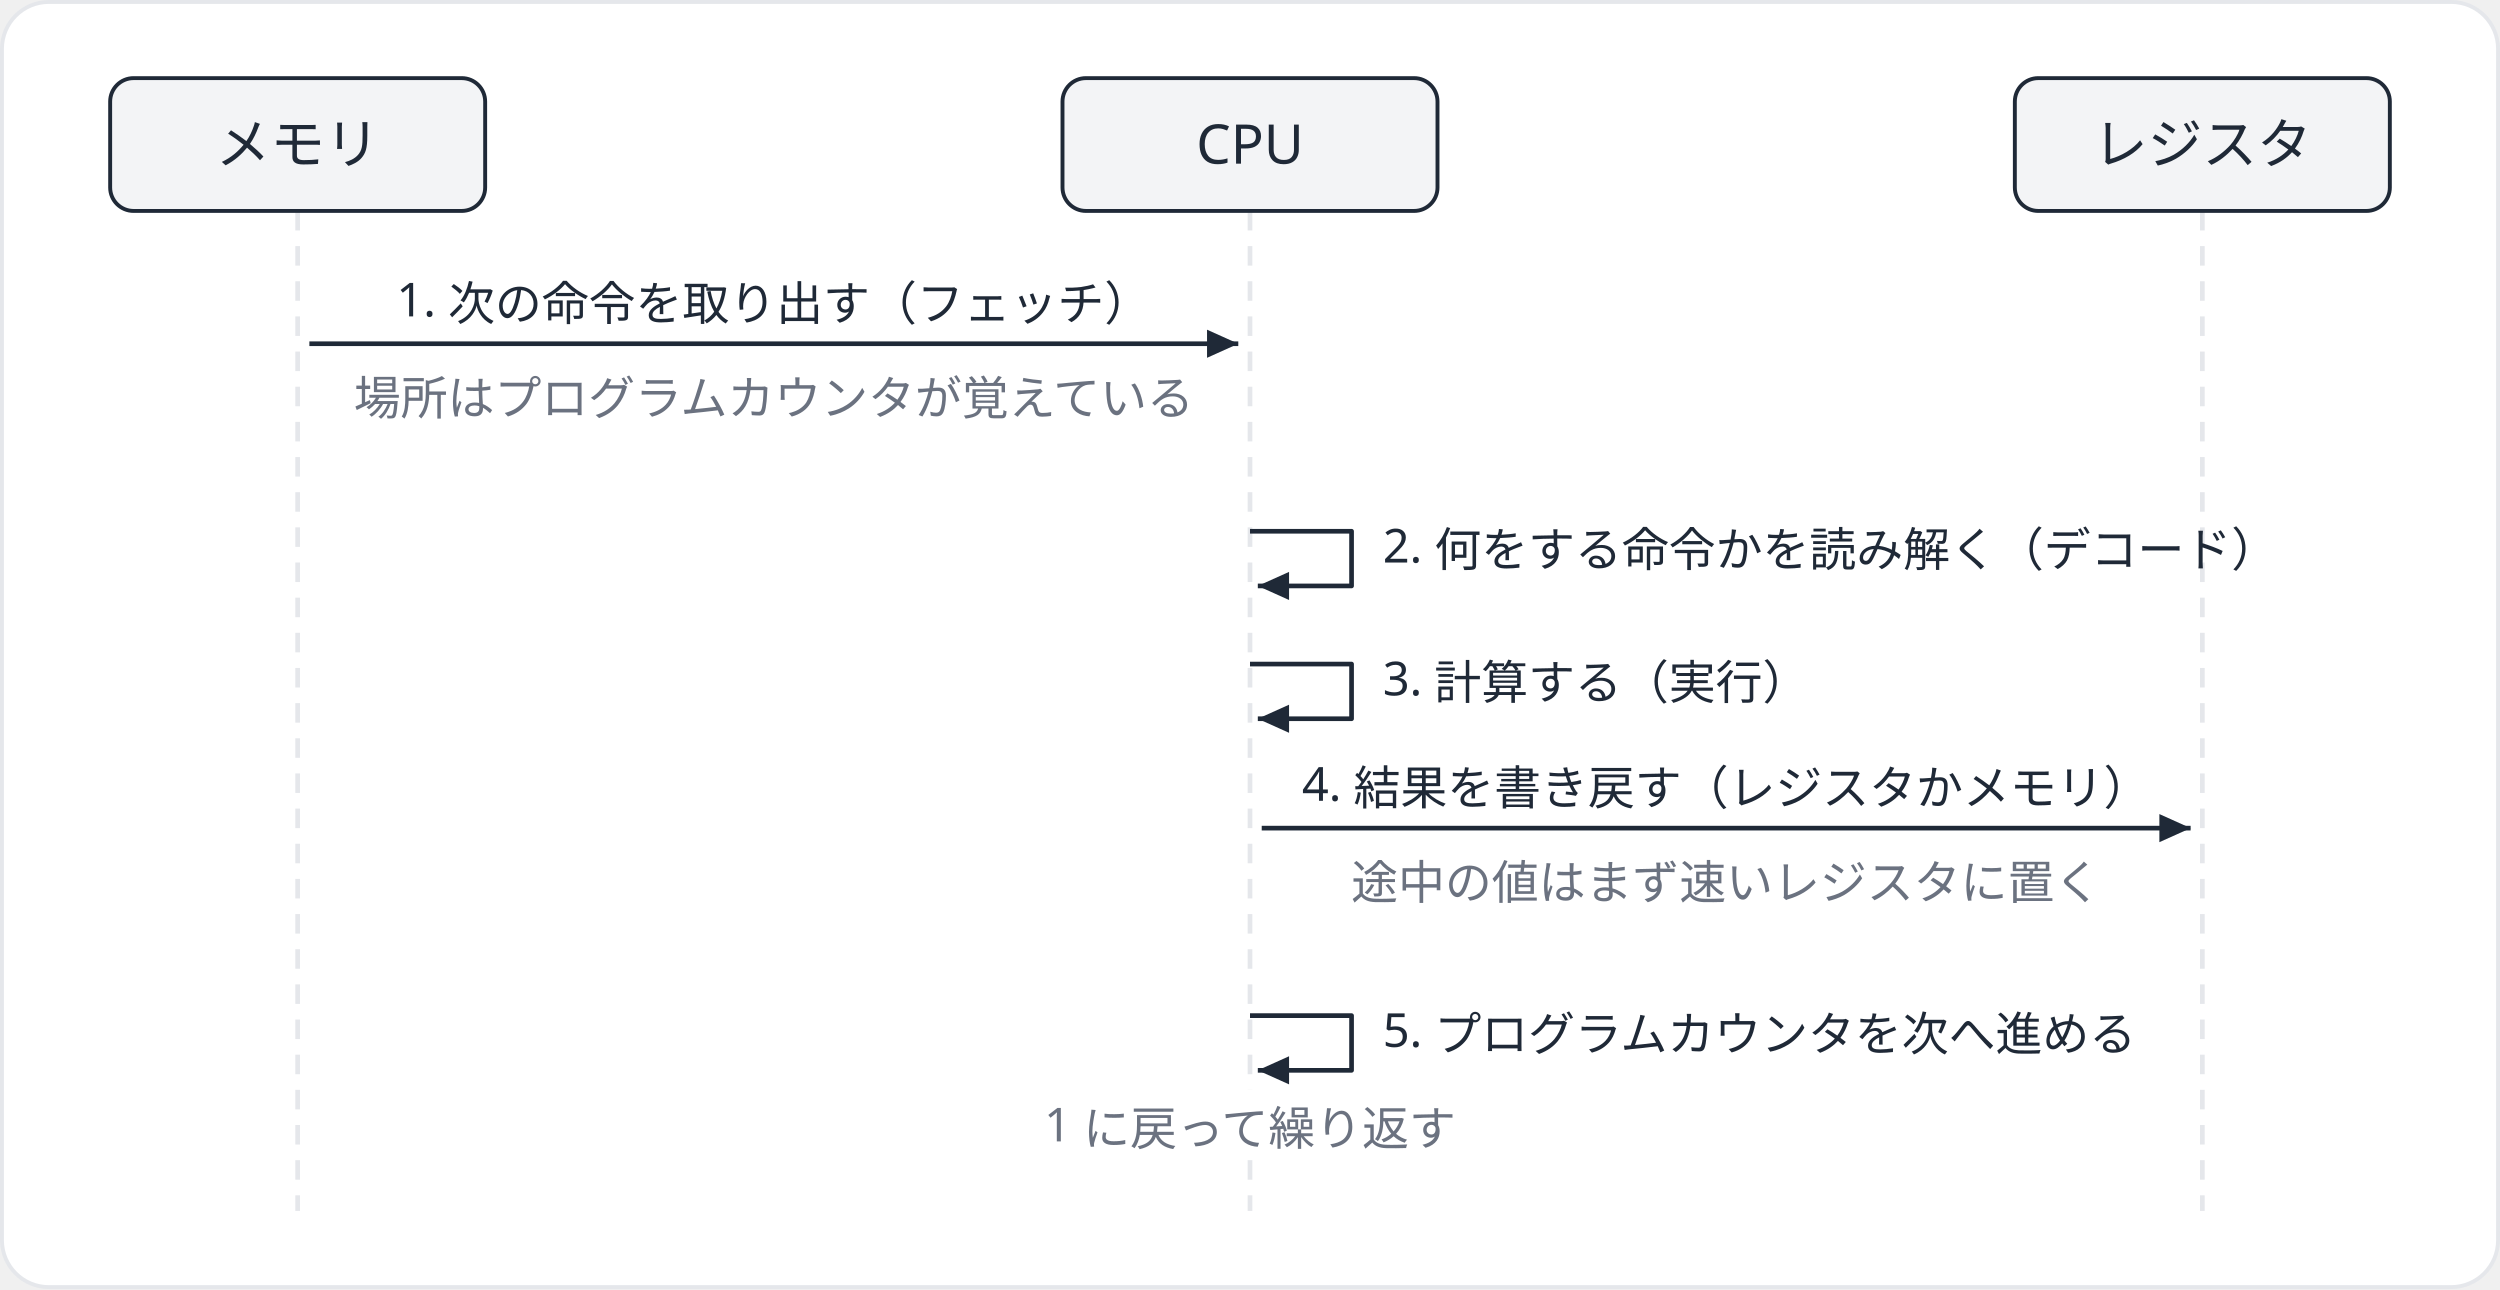
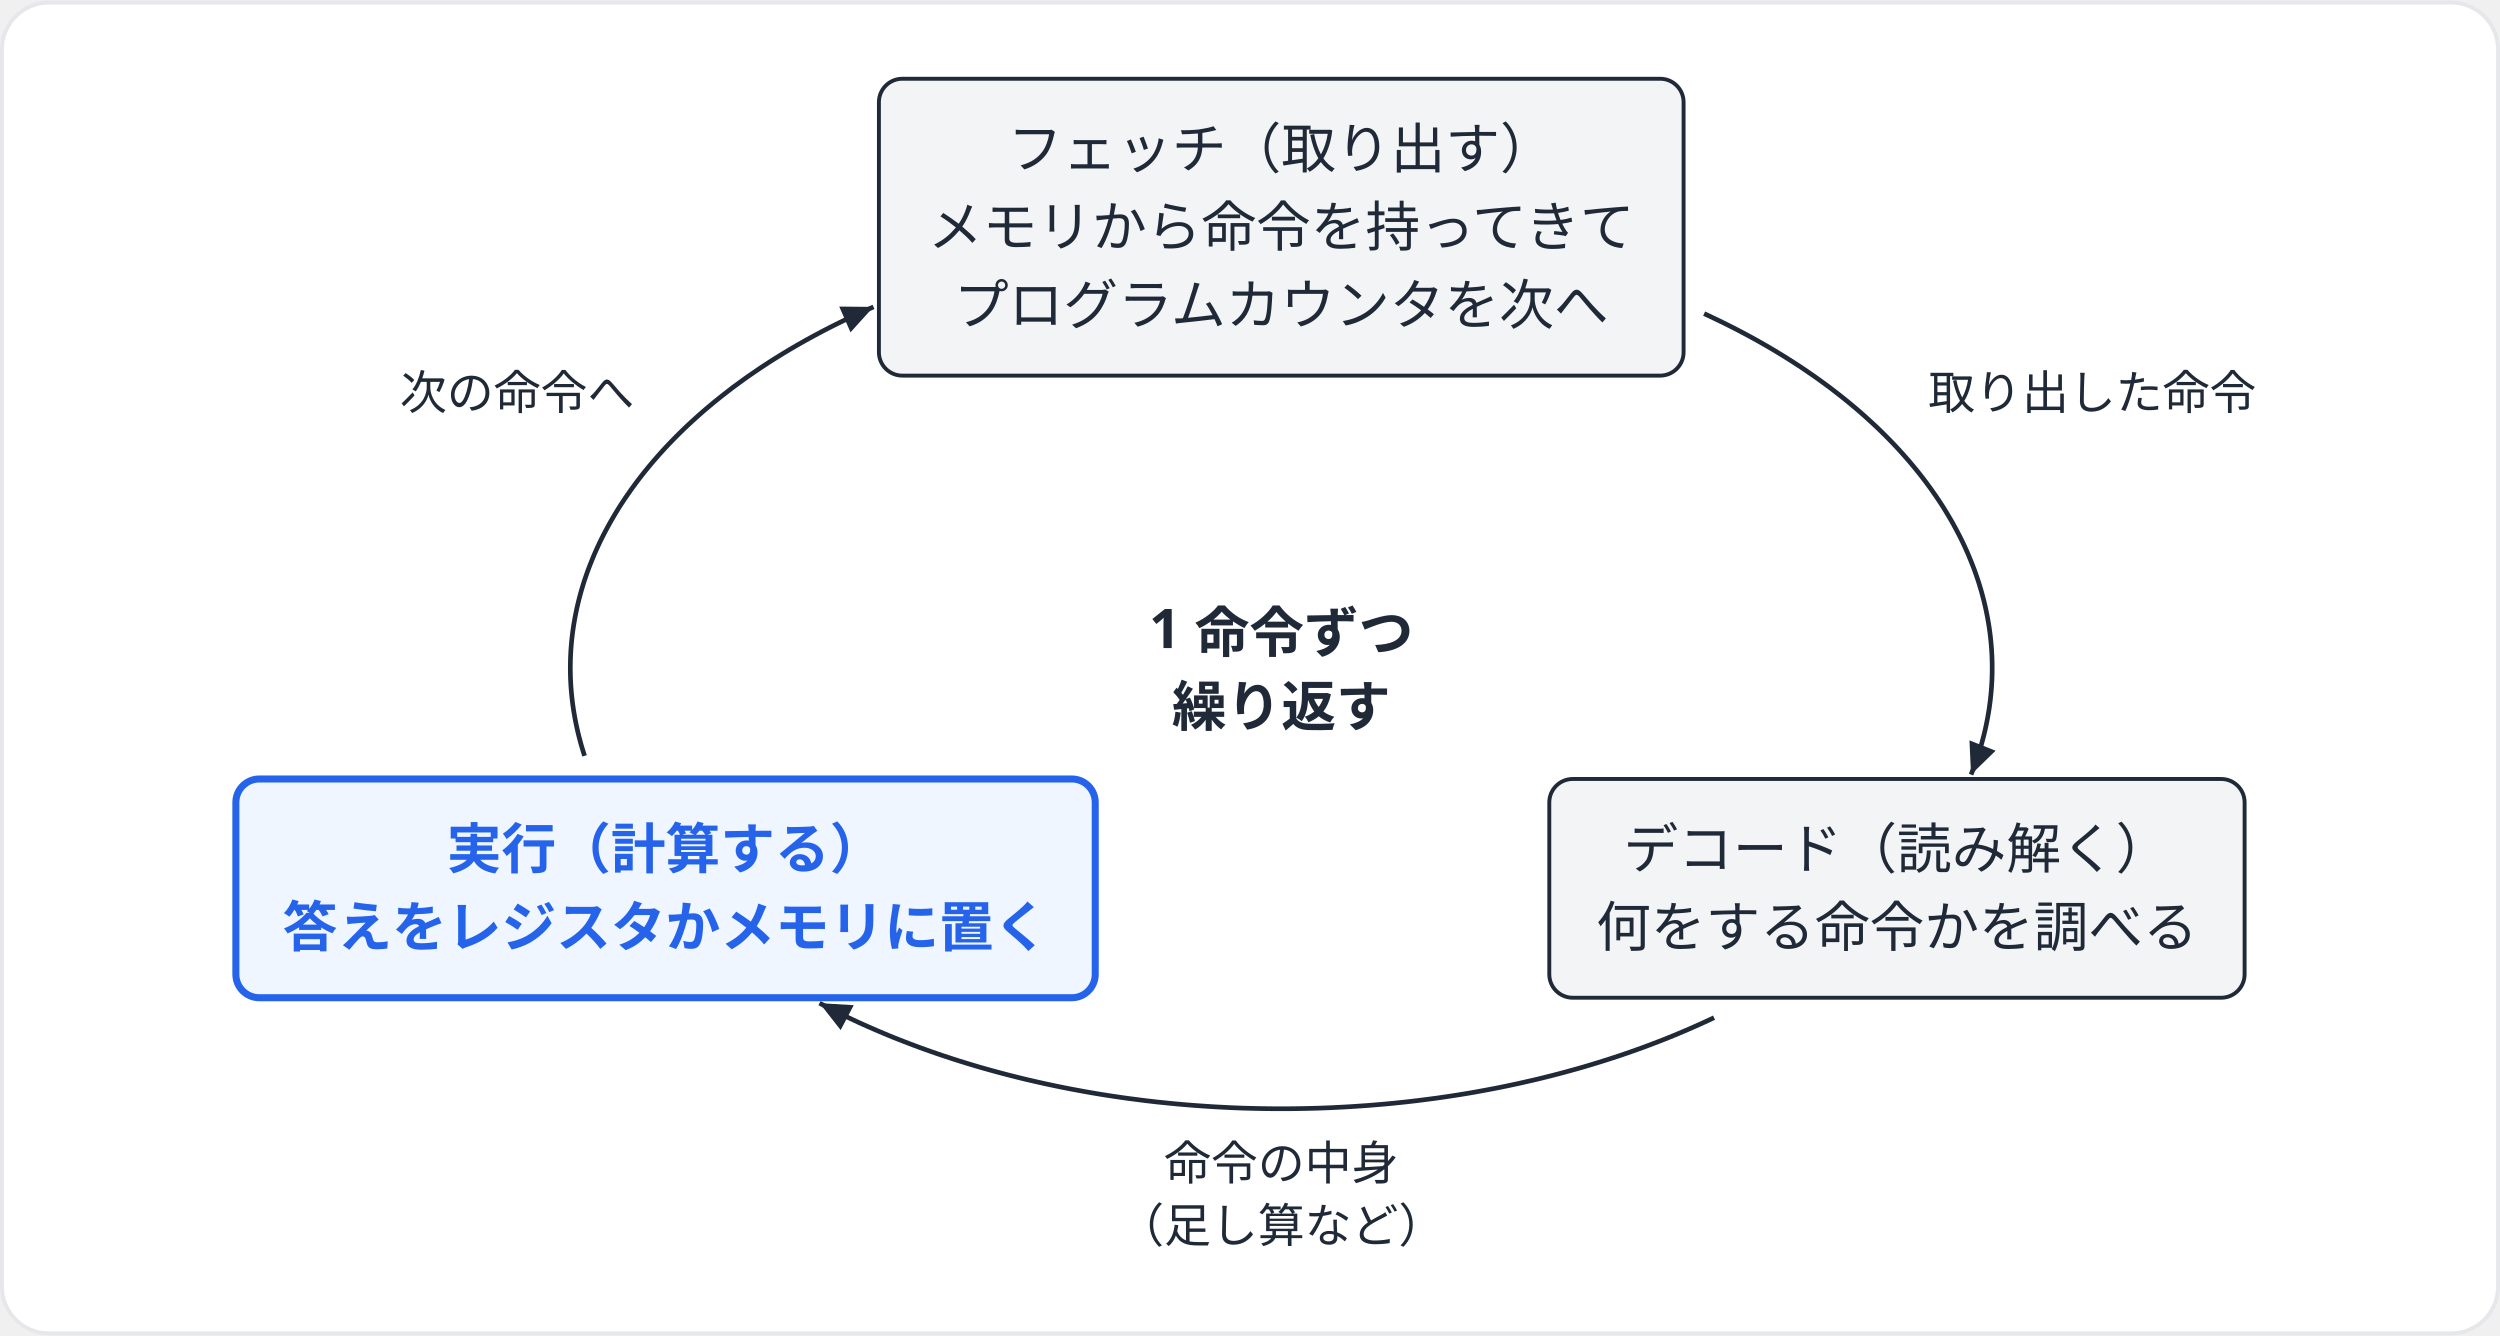
- <svg xmlns="http://www.w3.org/2000/svg" width="640" height="330" viewBox="0 0 640 330">
-   <rect x="0.5" y="0.5" width="639" height="329" rx="12" fill="#ffffff" stroke="#e5e7eb" stroke-width="1" />
-   <g transform="translate(28.2 20)">
-     <line x1="48" y1="34" x2="48" y2="290" stroke="#e5e7eb" stroke-width="1.2" stroke-dasharray="5 4" />
-     <line x1="291.8" y1="34" x2="291.8" y2="290" stroke="#e5e7eb" stroke-width="1.2" stroke-dasharray="5 4" />
-     <line x1="535.6" y1="34" x2="535.6" y2="290" stroke="#e5e7eb" stroke-width="1.2" stroke-dasharray="5 4" />
-     <rect x="0" y="0" width="96" height="34" rx="6" fill="#f3f4f6" stroke="#1f2937" stroke-width="1" />
-     <text x="48" y="21.9" font-family="Hiragino Sans, Hiragino Kaku Gothic ProN, Noto Sans JP, Yu Gothic, Meiryo, sans-serif" font-size="14" fill="#1f2937" text-anchor="middle">メモリ</text>
-     <rect x="243.8" y="0" width="96" height="34" rx="6" fill="#f3f4f6" stroke="#1f2937" stroke-width="1" />
-     <text x="291.8" y="21.9" font-family="Hiragino Sans, Hiragino Kaku Gothic ProN, Noto Sans JP, Yu Gothic, Meiryo, sans-serif" font-size="14" fill="#1f2937" text-anchor="middle">CPU</text>
-     <rect x="487.6" y="0" width="96" height="34" rx="6" fill="#f3f4f6" stroke="#1f2937" stroke-width="1" />
-     <text x="535.6" y="21.9" font-family="Hiragino Sans, Hiragino Kaku Gothic ProN, Noto Sans JP, Yu Gothic, Meiryo, sans-serif" font-size="14" fill="#1f2937" text-anchor="middle">レジスタ</text>
-     <polyline points="51,68 288.8,68" fill="none" stroke="#1f2937" stroke-width="1.2" stroke-linejoin="round" />
-     <polygon points="288.8,68 280.8,71.6 280.8,64.4" fill="#1f2937" />
-     <text x="169.9" y="61" font-family="Hiragino Sans, Hiragino Kaku Gothic ProN, Noto Sans JP, Yu Gothic, Meiryo, sans-serif" font-size="12" fill="#1f2937" text-anchor="middle">1. 次の命令を取り出す（フェッチ）</text>
-     <rect x="57.9" y="73" width="224" height="16" rx="3" fill="#ffffff" />
-     <text x="169.9" y="86.2" font-family="Hiragino Sans, Hiragino Kaku Gothic ProN, Noto Sans JP, Yu Gothic, Meiryo, sans-serif" font-size="12" fill="#6b7280" text-anchor="middle">場所はプログラムカウンタが覚えている</text>
-     <polyline points="291.8,116 317.8,116 317.8,130 293.8,130" fill="none" stroke="#1f2937" stroke-width="1.2" stroke-linejoin="round" />
-     <polygon points="293.8,130 301.8,126.4 301.8,133.6" fill="#1f2937" />
-     <text x="325.8" y="124" font-family="Hiragino Sans, Hiragino Kaku Gothic ProN, Noto Sans JP, Yu Gothic, Meiryo, sans-serif" font-size="12" fill="#1f2937" text-anchor="start">2. 何をする命令かを読み解く（デコード）</text>
-     <polyline points="291.8,150 317.8,150 317.8,164 293.8,164" fill="none" stroke="#1f2937" stroke-width="1.2" stroke-linejoin="round" />
-     <polygon points="293.8,164 301.8,160.4 301.8,167.6" fill="#1f2937" />
-     <text x="325.8" y="158" font-family="Hiragino Sans, Hiragino Kaku Gothic ProN, Noto Sans JP, Yu Gothic, Meiryo, sans-serif" font-size="12" fill="#1f2937" text-anchor="start">3. 計算する（実行）</text>
-     <polyline points="294.8,192 532.6,192" fill="none" stroke="#1f2937" stroke-width="1.2" stroke-linejoin="round" />
-     <polygon points="532.6,192 524.6,195.6 524.6,188.4" fill="#1f2937" />
-     <text x="413.7" y="185" font-family="Hiragino Sans, Hiragino Kaku Gothic ProN, Noto Sans JP, Yu Gothic, Meiryo, sans-serif" font-size="12" fill="#1f2937" text-anchor="middle">4. 結果を書き戻す（レジスタかメモリ）</text>
-     <rect x="313.7" y="197" width="200" height="16" rx="3" fill="#ffffff" />
-     <text x="413.7" y="210.2" font-family="Hiragino Sans, Hiragino Kaku Gothic ProN, Noto Sans JP, Yu Gothic, Meiryo, sans-serif" font-size="12" fill="#6b7280" text-anchor="middle">途中の値はまず速いレジスタに置く</text>
-     <polyline points="291.8,240 317.8,240 317.8,254 293.8,254" fill="none" stroke="#1f2937" stroke-width="1.2" stroke-linejoin="round" />
-     <polygon points="293.8,254 301.8,250.4 301.8,257.6" fill="#1f2937" />
-     <text x="325.8" y="248" font-family="Hiragino Sans, Hiragino Kaku Gothic ProN, Noto Sans JP, Yu Gothic, Meiryo, sans-serif" font-size="12" fill="#1f2937" text-anchor="start">5. プログラムカウンタを次へ進める</text>
-     <rect x="233.2" y="259" width="117.2" height="16" rx="3" fill="#ffffff" />
-     <text x="291.8" y="272.2" font-family="Hiragino Sans, Hiragino Kaku Gothic ProN, Noto Sans JP, Yu Gothic, Meiryo, sans-serif" font-size="12" fill="#6b7280" text-anchor="middle">1 に戻って繰り返す</text>
+ <svg xmlns="http://www.w3.org/2000/svg" width="640" height="342" viewBox="0 0 640 341.68">
+   <rect x="0.5" y="0.5" width="639" height="340.68" rx="12" fill="#ffffff" stroke="#e5e7eb" stroke-width="1" />
+   <g transform="translate(60.38 20)">
+     <g transform="translate(267.62 150.84)">
+       <polyline points="108.26,-90.71 109.53,-90.12 110.79,-89.52 112.05,-88.92 113.3,-88.31 114.54,-87.69 115.77,-87.07 116.99,-86.44 118.2,-85.8 119.4,-85.16 120.6,-84.51 121.78,-83.86 122.96,-83.19 124.12,-82.53 125.28,-81.85 126.43,-81.17 127.57,-80.48 128.69,-79.79 129.81,-79.09 130.92,-78.39 132.02,-77.67 133.11,-76.96 134.18,-76.23 135.25,-75.5 136.31,-74.77 137.36,-74.03 138.39,-73.28 139.42,-72.53 140.44,-71.78 141.44,-71.01 142.43,-70.24 143.42,-69.47 144.39,-68.69 145.35,-67.91 146.3,-67.12 147.24,-66.33 148.17,-65.53 149.09,-64.72 149.99,-63.91 150.88,-63.1 151.77,-62.28 152.64,-61.46 153.5,-60.63 154.34,-59.8 155.18,-58.96 156,-58.12 156.82,-57.27 157.62,-56.42 158.4,-55.57 159.18,-54.71 159.94,-53.84 160.7,-52.98 161.44,-52.1 162.16,-51.23 162.88,-50.35 163.58,-49.47 164.27,-48.58 164.95,-47.69 165.61,-46.79 166.27,-45.9 166.9,-44.99 167.53,-44.09 168.15,-43.18 168.75,-42.27 169.34,-41.36 169.91,-40.44 170.47,-39.52 171.02,-38.59 171.56,-37.67 172.08,-36.74 172.59,-35.8 173.09,-34.87 173.58,-33.93 174.05,-32.99 174.51,-32.05 174.95,-31.1 175.38,-30.16 175.8,-29.21 176.2,-28.25 176.59,-27.3 176.97,-26.34 177.34,-25.38 177.69,-24.42 178.02,-23.46 178.35,-22.5 178.66,-21.53 178.95,-20.56 179.24,-19.59 179.5,-18.62 179.76,-17.65 180,-16.68 180.23,-15.7 180.44,-14.73 180.64,-13.75 180.83,-12.77 181,-11.79 181.16,-10.82 181.31,-9.83 181.44,-8.85 181.56,-7.87 181.66,-6.89 181.75,-5.91 181.83,-4.92 181.89,-3.94 181.94,-2.95 181.97,-1.97 181.99,-0.98 182,0 181.99,0.98 181.97,1.97 181.94,2.95 181.89,3.94 181.83,4.92 181.75,5.91 181.66,6.89 181.56,7.87 181.44,8.85 181.31,9.83 181.16,10.82 181,11.79 180.83,12.77 180.64,13.75 180.44,14.73 180.23,15.7 180,16.68 179.76,17.65 179.5,18.62 179.24,19.59 178.95,20.56 178.66,21.53 178.35,22.5 178.02,23.46 177.69,24.42 177.34,25.38 176.97,26.34 176.59,27.3" fill="none" stroke="#1f2937" stroke-width="1.2" stroke-linejoin="round" />
+       <polygon points="176.59,27.3 176.18,18.54 182.88,21.18" fill="#1f2937" />
+       <polyline points="110.79,89.52 109.53,90.12 108.26,90.71 106.98,91.29 105.69,91.86 104.39,92.43 103.09,92.99 101.77,93.55 100.45,94.1 99.12,94.64 97.79,95.17 96.45,95.69 95.09,96.21 93.74,96.72 92.37,97.23 91,97.72 89.62,98.21 88.24,98.69 86.84,99.17 85.44,99.63 84.04,100.09 82.63,100.54 81.21,100.98 79.78,101.42 78.35,101.85 76.92,102.27 75.47,102.68 74.03,103.08 72.57,103.48 71.11,103.87 69.65,104.25 68.18,104.62 66.7,104.99 65.22,105.35 63.74,105.69 62.25,106.03 60.75,106.37 59.25,106.69 57.75,107.01 56.24,107.32 54.73,107.62 53.21,107.91 51.69,108.19 50.17,108.47 48.64,108.74 47.11,109 45.57,109.25 44.03,109.49 42.49,109.72 40.94,109.95 39.39,110.17 37.84,110.37 36.28,110.57 34.73,110.77 33.17,110.95 31.6,111.13 30.04,111.29 28.47,111.45 26.9,111.6 25.33,111.74 23.76,111.87 22.18,112 20.6,112.11 19.02,112.22 17.44,112.32 15.86,112.41 14.28,112.49 12.7,112.57 11.11,112.63 9.53,112.69 7.94,112.73 6.35,112.77 4.76,112.8 3.18,112.82 1.59,112.84 0,112.84 -1.59,112.84 -3.18,112.82 -4.76,112.8 -6.35,112.77 -7.94,112.73 -9.53,112.69 -11.11,112.63 -12.7,112.57 -14.28,112.49 -15.86,112.41 -17.44,112.32 -19.02,112.22 -20.6,112.11 -22.18,112 -23.76,111.87 -25.33,111.74 -26.9,111.6 -28.47,111.45 -30.04,111.29 -31.6,111.13 -33.17,110.95 -34.73,110.77 -36.28,110.57 -37.84,110.37 -39.39,110.17 -40.94,109.95 -42.49,109.72 -44.03,109.49 -45.57,109.25 -47.11,109 -48.64,108.74 -50.17,108.47 -51.69,108.19 -53.21,107.91 -54.73,107.62 -56.24,107.32 -57.75,107.01 -59.25,106.69 -60.75,106.37 -62.25,106.03 -63.74,105.69 -65.22,105.35 -66.7,104.99 -68.18,104.62 -69.65,104.25 -71.11,103.87 -72.57,103.48 -74.03,103.08 -75.47,102.68 -76.92,102.27 -78.35,101.85 -79.78,101.42 -81.21,100.98 -82.63,100.54 -84.04,100.09 -85.44,99.63 -86.84,99.17 -88.24,98.69 -89.62,98.21 -91,97.72 -92.37,97.23 -93.74,96.72 -95.09,96.21 -96.45,95.69 -97.79,95.17 -99.12,94.64 -100.45,94.1 -101.77,93.55 -103.09,92.99 -104.39,92.43 -105.69,91.86 -106.98,91.29 -108.26,90.71 -109.53,90.12 -110.79,89.52 -112.05,88.92 -113.3,88.31 -114.54,87.69 -115.77,87.07 -116.99,86.44 -118.2,85.8" fill="none" stroke="#1f2937" stroke-width="1.2" stroke-linejoin="round" />
+       <polygon points="-118.2,85.8 -109.44,86.33 -112.79,92.71" fill="#1f2937" />
+       <polyline points="-178.35,22.5 -178.66,21.53 -178.95,20.56 -179.24,19.59 -179.5,18.62 -179.76,17.65 -180,16.68 -180.23,15.7 -180.44,14.73 -180.64,13.75 -180.83,12.77 -181,11.79 -181.16,10.82 -181.31,9.83 -181.44,8.85 -181.56,7.87 -181.66,6.89 -181.75,5.91 -181.83,4.92 -181.89,3.94 -181.94,2.95 -181.97,1.97 -181.99,0.98 -182,0 -181.99,-0.98 -181.97,-1.97 -181.94,-2.95 -181.89,-3.94 -181.83,-4.92 -181.75,-5.91 -181.66,-6.89 -181.56,-7.87 -181.44,-8.85 -181.31,-9.83 -181.16,-10.82 -181,-11.79 -180.83,-12.77 -180.64,-13.75 -180.44,-14.73 -180.23,-15.7 -180,-16.68 -179.76,-17.65 -179.5,-18.62 -179.24,-19.59 -178.95,-20.56 -178.66,-21.53 -178.35,-22.5 -178.02,-23.46 -177.69,-24.42 -177.34,-25.38 -176.97,-26.34 -176.59,-27.3 -176.2,-28.25 -175.8,-29.21 -175.38,-30.16 -174.95,-31.1 -174.51,-32.05 -174.05,-32.99 -173.58,-33.93 -173.09,-34.87 -172.59,-35.8 -172.08,-36.74 -171.56,-37.67 -171.02,-38.59 -170.47,-39.52 -169.91,-40.44 -169.34,-41.36 -168.75,-42.27 -168.15,-43.18 -167.53,-44.09 -166.9,-44.99 -166.27,-45.9 -165.61,-46.79 -164.95,-47.69 -164.27,-48.58 -163.58,-49.47 -162.88,-50.35 -162.16,-51.23 -161.44,-52.1 -160.7,-52.98 -159.94,-53.84 -159.18,-54.71 -158.4,-55.57 -157.62,-56.42 -156.82,-57.27 -156,-58.12 -155.18,-58.96 -154.34,-59.8 -153.5,-60.63 -152.64,-61.46 -151.77,-62.28 -150.88,-63.1 -149.99,-63.91 -149.09,-64.72 -148.17,-65.53 -147.24,-66.33 -146.3,-67.12 -145.35,-67.91 -144.39,-68.69 -143.42,-69.47 -142.43,-70.24 -141.44,-71.01 -140.44,-71.78 -139.42,-72.53 -138.39,-73.28 -137.36,-74.03 -136.31,-74.77 -135.25,-75.5 -134.18,-76.23 -133.11,-76.96 -132.02,-77.67 -130.92,-78.39 -129.81,-79.09 -128.69,-79.79 -127.57,-80.48 -126.43,-81.17 -125.28,-81.85 -124.12,-82.53 -122.96,-83.19 -121.78,-83.86 -120.6,-84.51 -119.4,-85.16 -118.2,-85.8 -116.99,-86.44 -115.77,-87.07 -114.54,-87.69 -113.3,-88.31 -112.05,-88.92 -110.79,-89.52 -109.53,-90.12 -108.26,-90.71 -106.98,-91.29 -105.69,-91.86 -104.39,-92.43" fill="none" stroke="#1f2937" stroke-width="1.2" stroke-linejoin="round" />
+       <polygon points="-104.39,-92.43 -110.27,-85.93 -113.16,-92.52" fill="#1f2937" />
+       <rect x="-103" y="-150.84" width="206" height="76" rx="6" fill="#f3f4f6" stroke="#1f2937" stroke-width="1" />
+       <text x="0" y="-127.94" font-family="Hiragino Sans, Hiragino Kaku Gothic ProN, Noto Sans JP, Yu Gothic, Meiryo, sans-serif" font-size="14" fill="#1f2937" text-anchor="middle">フェッチ（取り出す）</text>
+       <text x="0" y="-107.94" font-family="Hiragino Sans, Hiragino Kaku Gothic ProN, Noto Sans JP, Yu Gothic, Meiryo, sans-serif" font-size="14" fill="#1f2937" text-anchor="middle">メモリから命令を持ってきて</text>
+       <text x="0" y="-87.94" font-family="Hiragino Sans, Hiragino Kaku Gothic ProN, Noto Sans JP, Yu Gothic, Meiryo, sans-serif" font-size="14" fill="#1f2937" text-anchor="middle">プログラムカウンタを次へ</text>
+       <rect x="68.62" y="28.42" width="178" height="56" rx="6" fill="#f3f4f6" stroke="#1f2937" stroke-width="1" />
+       <text x="157.62" y="51.32" font-family="Hiragino Sans, Hiragino Kaku Gothic ProN, Noto Sans JP, Yu Gothic, Meiryo, sans-serif" font-size="14" fill="#1f2937" text-anchor="middle">デコード（読み解く）</text>
+       <text x="157.62" y="71.32" font-family="Hiragino Sans, Hiragino Kaku Gothic ProN, Noto Sans JP, Yu Gothic, Meiryo, sans-serif" font-size="14" fill="#1f2937" text-anchor="middle">何をする命令かを調べる</text>
+       <rect x="-267.62" y="28.42" width="220" height="56" rx="6" fill="#eff6ff" stroke="#2563eb" stroke-width="1.8" />
+       <text x="-157.62" y="51.32" font-family="Hiragino Sans, Hiragino Kaku Gothic ProN, Noto Sans JP, Yu Gothic, Meiryo, sans-serif" font-size="14" fill="#2563eb" text-anchor="middle" font-weight="600">実行（計算する）</text>
+       <text x="-157.62" y="71.32" font-family="Hiragino Sans, Hiragino Kaku Gothic ProN, Noto Sans JP, Yu Gothic, Meiryo, sans-serif" font-size="14" fill="#2563eb" text-anchor="middle" font-weight="600">答えをレジスタかメモリに置く</text>
+       <text x="207.62" y="-66.22" font-family="Hiragino Sans, Hiragino Kaku Gothic ProN, Noto Sans JP, Yu Gothic, Meiryo, sans-serif" font-size="12" fill="#1f2937" text-anchor="middle">取り出した命令</text>
+       <text x="0" y="131.04" font-family="Hiragino Sans, Hiragino Kaku Gothic ProN, Noto Sans JP, Yu Gothic, Meiryo, sans-serif" font-size="12" fill="#1f2937" text-anchor="middle">命令の中身</text>
+       <text x="0" y="147.04" font-family="Hiragino Sans, Hiragino Kaku Gothic ProN, Noto Sans JP, Yu Gothic, Meiryo, sans-serif" font-size="12" fill="#1f2937" text-anchor="middle">（足し算など）</text>
+       <text x="-195.62" y="-66.22" font-family="Hiragino Sans, Hiragino Kaku Gothic ProN, Noto Sans JP, Yu Gothic, Meiryo, sans-serif" font-size="12" fill="#1f2937" text-anchor="middle">次の命令へ</text>
+       <text x="0" y="-5.1" font-family="Hiragino Sans, Hiragino Kaku Gothic ProN, Noto Sans JP, Yu Gothic, Meiryo, sans-serif" font-size="14" fill="#1f2937" text-anchor="middle" font-weight="600">1 命令ずつ</text>
+       <text x="0" y="14.9" font-family="Hiragino Sans, Hiragino Kaku Gothic ProN, Noto Sans JP, Yu Gothic, Meiryo, sans-serif" font-size="14" fill="#1f2937" text-anchor="middle" font-weight="600">繰り返す</text>
+     </g>
  </g>
</svg>
